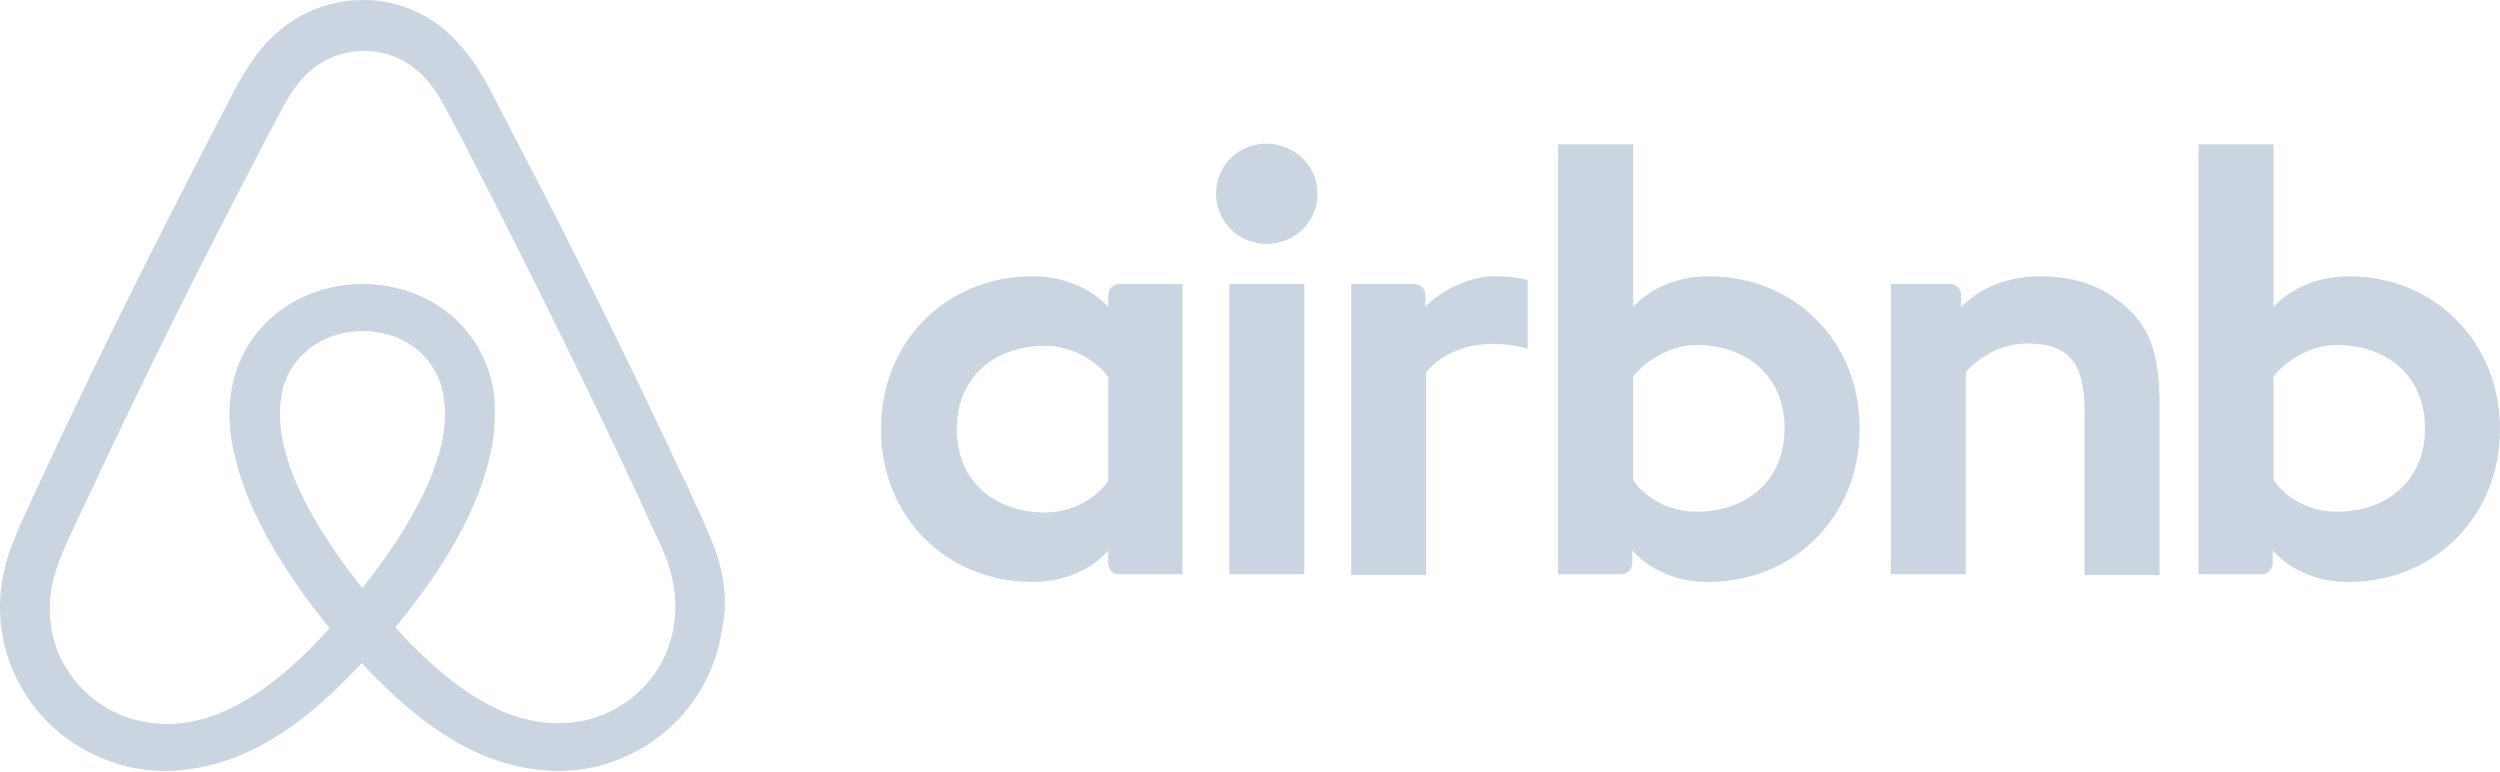
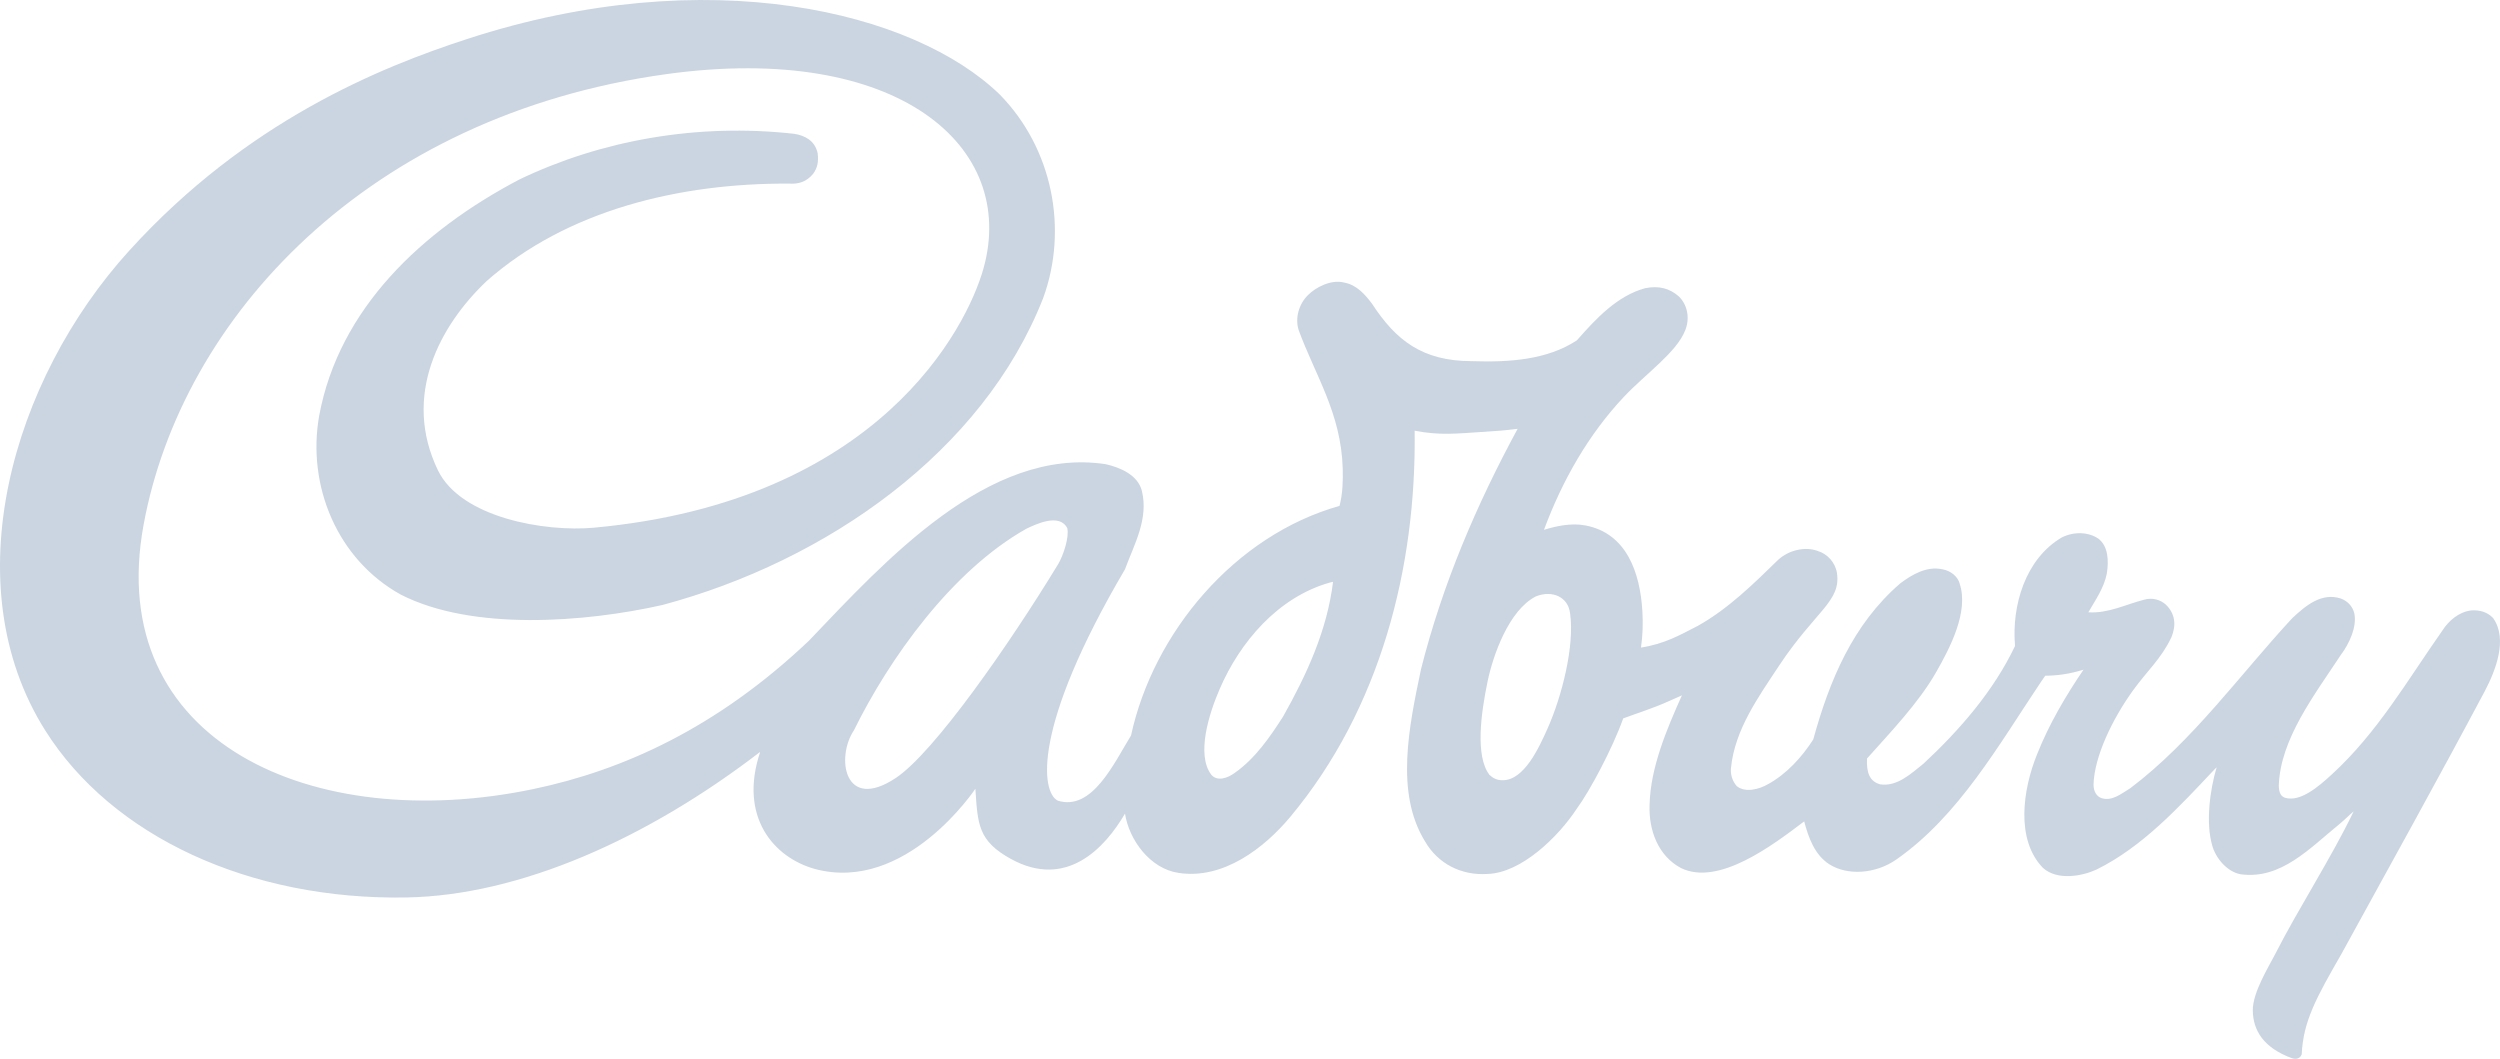
- <svg xmlns="http://www.w3.org/2000/svg" width="107" height="33">
-   <path fill="#CBD5E1" fill-rule="nonzero" d="M56.392 8.292c0 1.189-.97 2.147-2.173 2.147a2.155 2.155 0 0 1-2.172-2.147c0-1.19.936-2.147 2.172-2.147 1.238.033 2.173.99 2.173 2.147Zm-8.958 4.327v.529s-1.036-1.322-3.242-1.322c-3.644 0-6.485 2.742-6.485 6.54 0 3.766 2.808 6.54 6.485 6.54 2.24 0 3.242-1.353 3.242-1.353v.56c0 .265.2.463.468.463h2.707v-12.42h-2.707a.477.477 0 0 0-.468.463Zm0 7.96c-.501.728-1.504 1.355-2.707 1.355-2.14 0-3.778-1.321-3.778-3.568 0-2.246 1.638-3.567 3.778-3.567 1.17 0 2.24.66 2.707 1.354v4.427Zm5.181-8.423h3.209v12.42h-3.209v-12.42Zm47.934-.33c-2.206 0-3.243 1.322-3.243 1.322v-6.97h-3.208v18.399h2.707a.475.475 0 0 0 .468-.463v-.561s1.036 1.354 3.242 1.354c3.644 0 6.485-2.774 6.485-6.54 0-3.765-2.841-6.541-6.45-6.541Zm-.535 10.075c-1.237 0-2.206-.627-2.708-1.354V16.12c.502-.66 1.571-1.354 2.708-1.354 2.14 0 3.777 1.321 3.777 3.567 0 2.247-1.637 3.568-3.777 3.568Zm-7.587-4.69v7.399h-3.21v-7.036c0-2.048-.668-2.874-2.472-2.874-.97 0-1.972.496-2.609 1.223v8.654h-3.208v-12.42h2.54c.267 0 .468.231.468.462v.529c.936-.958 2.173-1.322 3.41-1.322 1.403 0 2.573.397 3.51 1.19 1.135.925 1.57 2.114 1.57 4.195Zm-19.288-5.385c-2.206 0-3.242 1.322-3.242 1.322v-6.97h-3.21v18.399h2.708a.475.475 0 0 0 .468-.463v-.561s1.037 1.354 3.242 1.354c3.644 0 6.485-2.774 6.485-6.54.034-3.766-2.807-6.541-6.451-6.541ZM72.604 21.9c-1.237 0-2.206-.627-2.707-1.354V16.12c.501-.66 1.57-1.354 2.707-1.354 2.14 0 3.777 1.321 3.777 3.567 0 2.247-1.637 3.568-3.777 3.568Zm-8.69-10.075c.968 0 1.47.165 1.47.165v2.94s-2.674-.892-4.345.991v8.688h-3.21V12.156h2.708c.268 0 .468.232.468.463v.529c.602-.694 1.906-1.322 2.908-1.322ZM30.586 23.454c-.167-.397-.334-.826-.501-1.19-.268-.594-.535-1.156-.769-1.684l-.033-.033a342.668 342.668 0 0 0-7.388-14.93l-.1-.2a64.707 64.707 0 0 1-.802-1.552c-.334-.595-.668-1.222-1.203-1.817C18.72.727 17.184 0 15.546 0c-1.672 0-3.176.727-4.278 1.982-.502.594-.87 1.222-1.204 1.817a71.38 71.38 0 0 1-.802 1.553l-.1.198c-2.574 4.955-5.08 9.976-7.387 14.93l-.034.066c-.234.53-.502 1.09-.77 1.685-.166.363-.333.76-.5 1.189-.435 1.222-.569 2.378-.401 3.568a7.035 7.035 0 0 0 4.345 5.483c.87.364 1.772.529 2.708.529.267 0 .601-.033.87-.066a8.9 8.9 0 0 0 3.342-1.123c1.37-.76 2.674-1.85 4.145-3.435 1.47 1.585 2.808 2.675 4.145 3.435 1.103.628 2.24.99 3.342 1.123.268.033.602.066.87.066.936 0 1.871-.165 2.707-.529a7.022 7.022 0 0 0 4.346-5.483c.265-1.156.132-2.312-.303-3.534ZM15.512 25.17c-1.805-2.246-2.975-4.36-3.376-6.143-.167-.76-.2-1.42-.1-2.016.066-.528.267-.99.535-1.387.635-.891 1.705-1.453 2.942-1.453s2.34.528 2.941 1.453c.268.396.468.86.536 1.387.1.595.066 1.289-.1 2.016-.403 1.75-1.573 3.864-3.378 6.143Zm13.337 1.553c-.234 1.717-1.404 3.204-3.042 3.865-.802.33-1.671.43-2.54.33-.835-.1-1.672-.364-2.54-.859-1.204-.66-2.407-1.684-3.81-3.204 2.205-2.675 3.542-5.12 4.044-7.3a8.17 8.17 0 0 0 .167-2.808 5.32 5.32 0 0 0-.903-2.246c-1.037-1.487-2.775-2.346-4.713-2.346-1.938 0-3.677.892-4.713 2.346a5.325 5.325 0 0 0-.903 2.246c-.133.86-.1 1.817.167 2.808.502 2.18 1.872 4.657 4.045 7.333-1.37 1.52-2.608 2.544-3.811 3.204-.87.496-1.705.76-2.54.86a5.407 5.407 0 0 1-2.54-.33c-1.638-.662-2.808-2.149-3.042-3.866a5.404 5.404 0 0 1 .3-2.576c.1-.331.268-.661.435-1.057.234-.529.501-1.091.769-1.652l.034-.066a358.427 358.427 0 0 1 7.353-14.832l.1-.198c.268-.495.536-1.024.803-1.52.267-.528.568-1.024.936-1.453.702-.792 1.637-1.222 2.674-1.222s1.972.43 2.674 1.222c.368.43.669.926.936 1.454.268.495.535 1.024.802 1.519l.1.198a435.208 435.208 0 0 1 7.321 14.865v.033c.268.53.502 1.123.77 1.653.166.395.333.725.434 1.056.266.858.367 1.684.233 2.543Z" />
+ <svg xmlns="http://www.w3.org/2000/svg" width="85" height="36">
+   <path fill="#CBD5E1" fill-rule="nonzero" d="M34.893 17.979c-2.54 1.432-4.664 4.423-5.86 6.853-.618.919-.333 2.787 1.427 1.617 1.297-.864 3.852-4.532 5.513-7.261.181-.299.386-.929.315-1.228-.264-.526-1.067-.137-1.395.019m10.336 1.824c-1.784.498-3.078 2.038-3.764 3.633-.36.835-.795 2.214-.286 2.898.21.258.575.108.784-.044.712-.49 1.228-1.25 1.663-1.929.798-1.418 1.499-2.933 1.697-4.579l-.094.021Zm6.987.476c-.927.478-1.456 2.023-1.636 2.88-.224 1.076-.43 2.542.061 3.186.113.108.26.187.441.182.737.016 1.25-1.118 1.54-1.77.483-1.084.917-2.797.762-3.892-.059-.564-.6-.814-1.168-.586M33.993 3.215c1.792 1.828 2.334 4.569 1.474 6.922-2.048 5.22-7.363 8.94-12.945 10.433-2.641.595-6.463.886-8.887-.349-2.168-1.192-3.205-3.708-2.783-6.088.676-3.64 3.486-6.286 6.807-8.031 2.768-1.328 6.038-1.923 9.347-1.552.365.058.7.234.794.655.037.303-.01.508-.151.702-.235.285-.505.353-.806.336-3.729-.023-7.56.9-10.293 3.31-1.6 1.514-2.89 3.907-1.654 6.45.79 1.6 3.626 2.09 5.292 1.939 9.69-.893 12.682-6.79 13.25-8.813 1.165-4.158-2.923-7.696-10.779-6.609C12.496 3.927 6.174 10.803 4.881 17.848c-1.358 7.402 5.798 10.542 13.252 8.98 3.039-.635 6.24-2.075 9.364-5.037 2.576-2.694 6.102-6.614 10.095-6.009.492.112 1.09.36 1.231.903.236.961-.26 1.82-.574 2.673-3.175 5.396-2.85 7.585-2.283 7.864 1.166.369 1.918-1.288 2.489-2.216.758-3.492 3.523-6.802 7.089-7.806.108-.42.12-.845.108-1.28-.055-1.87-.936-3.165-1.496-4.692-.133-.402.004-.896.319-1.198.25-.257.788-.54 1.224-.423.426.073.719.414.946.714.81 1.242 1.706 1.959 3.403 1.958 1.266.043 2.552-.042 3.567-.708.639-.728 1.369-1.516 2.323-1.773.463-.092.832.004 1.149.286.296.298.372.748.21 1.148-.293.749-1.338 1.472-2.078 2.254-1.214 1.288-2.103 2.857-2.724 4.528.382-.118.914-.244 1.405-.15 1.412.265 1.86 1.615 1.94 2.9.026.404.014.836-.046 1.253.81-.126 1.325-.427 1.932-.738 1.037-.58 1.898-1.433 2.729-2.243.368-.338.925-.46 1.343-.305.329.097.6.388.658.748.147.973-.726 1.278-1.977 3.168-.698 1.058-1.491 2.157-1.625 3.453a.817.817 0 0 0 .194.626c.286.237.76.112 1.067-.065.642-.355 1.156-.929 1.535-1.518.552-2.007 1.344-3.913 2.958-5.308.409-.306.904-.596 1.44-.478.287.05.522.256.58.485.322.958-.34 2.208-.798 3.01-.588 1.034-1.539 2.027-2.352 2.938-.021.478.087.786.46.88.566.073 1.014-.347 1.455-.7 1.229-1.141 2.391-2.477 3.118-4.007-.12-1.378.354-2.963 1.59-3.69.419-.209.906-.187 1.242.04.343.262.355.76.29 1.184-.098.497-.38.89-.629 1.321.686.044 1.289-.277 1.922-.435a.775.775 0 0 1 .707.169c.33.31.362.713.196 1.113-.347.735-.817 1.13-1.315 1.821-.686.954-1.312 2.236-1.334 3.197.004.226.099.382.254.447.368.13.687-.144.993-.329 2.124-1.601 3.75-3.887 5.513-5.787.462-.43.99-.872 1.64-.667.228.08.406.26.466.504.099.46-.172 1.037-.462 1.423-.88 1.338-2.06 2.86-2.105 4.442.007.276.093.37.22.41.512.147 1.126-.374 1.586-.799 1.546-1.415 2.579-3.215 3.746-4.874.228-.358.577-.653 1.001-.7.296-.017.541.062.733.26.51.717.083 1.786-.275 2.473-1.572 2.955-3.232 5.944-4.888 8.96-.834 1.452-1.293 2.269-1.343 3.399-.048.13-.167.194-.344.13-.939-.347-1.312-.925-1.32-1.62-.006-.615.543-1.487.75-1.894.812-1.595 1.913-3.28 2.68-4.875-.109.088-.307.288-.48.43-1.023.83-1.992 1.896-3.364 1.709-.448-.08-.845-.533-.968-.986-.22-.767-.08-1.865.152-2.65l-.084.083c-1.17 1.241-2.431 2.624-4.01 3.398-.484.22-1.322.378-1.81-.061-.924-.95-.7-2.639-.195-3.877.405-1.016.964-1.966 1.572-2.862-.448.137-.85.201-1.3.205l-.152.22c-1.434 2.139-2.79 4.547-4.907 6.026-.723.507-1.68.548-2.28.166-.506-.325-.712-.915-.857-1.46-1.062.804-2.908 2.212-4.19 1.586-.77-.41-1.102-1.278-1.066-2.157.03-1.268.59-2.577 1.099-3.714-.196.092-.3.132-.503.223-.49.22-.993.374-1.493.561-.367 1.032-1.145 2.483-1.574 3.063-.633.969-1.893 2.19-3.034 2.225-.904.062-1.698-.356-2.129-1.105-1.023-1.652-.546-3.91-.138-5.854.735-2.916 1.904-5.627 3.285-8.175-.445.057-.795.082-1.24.108-.794.05-1.402.125-2.261-.044.062 4.66-1.167 9.462-4.235 13.138-.87 1.04-2.268 2.134-3.796 1.896-.969-.144-1.68-1.126-1.817-2.015-.684 1.17-1.989 2.576-3.874 1.544-1.117-.615-1.134-1.167-1.213-2.39 0 0-2.36 3.564-5.46 2.727-1.398-.389-2.597-1.774-1.856-3.981-3.852 2.96-8.184 4.885-12.032 4.951-5.314.094-10-2.067-12.276-5.677C-1.587 19.879.393 12.924 4.396 8.52c4-4.406 8.54-6.235 11.489-7.195 8.18-2.665 15.2-.936 18.108 1.89" />
</svg>
